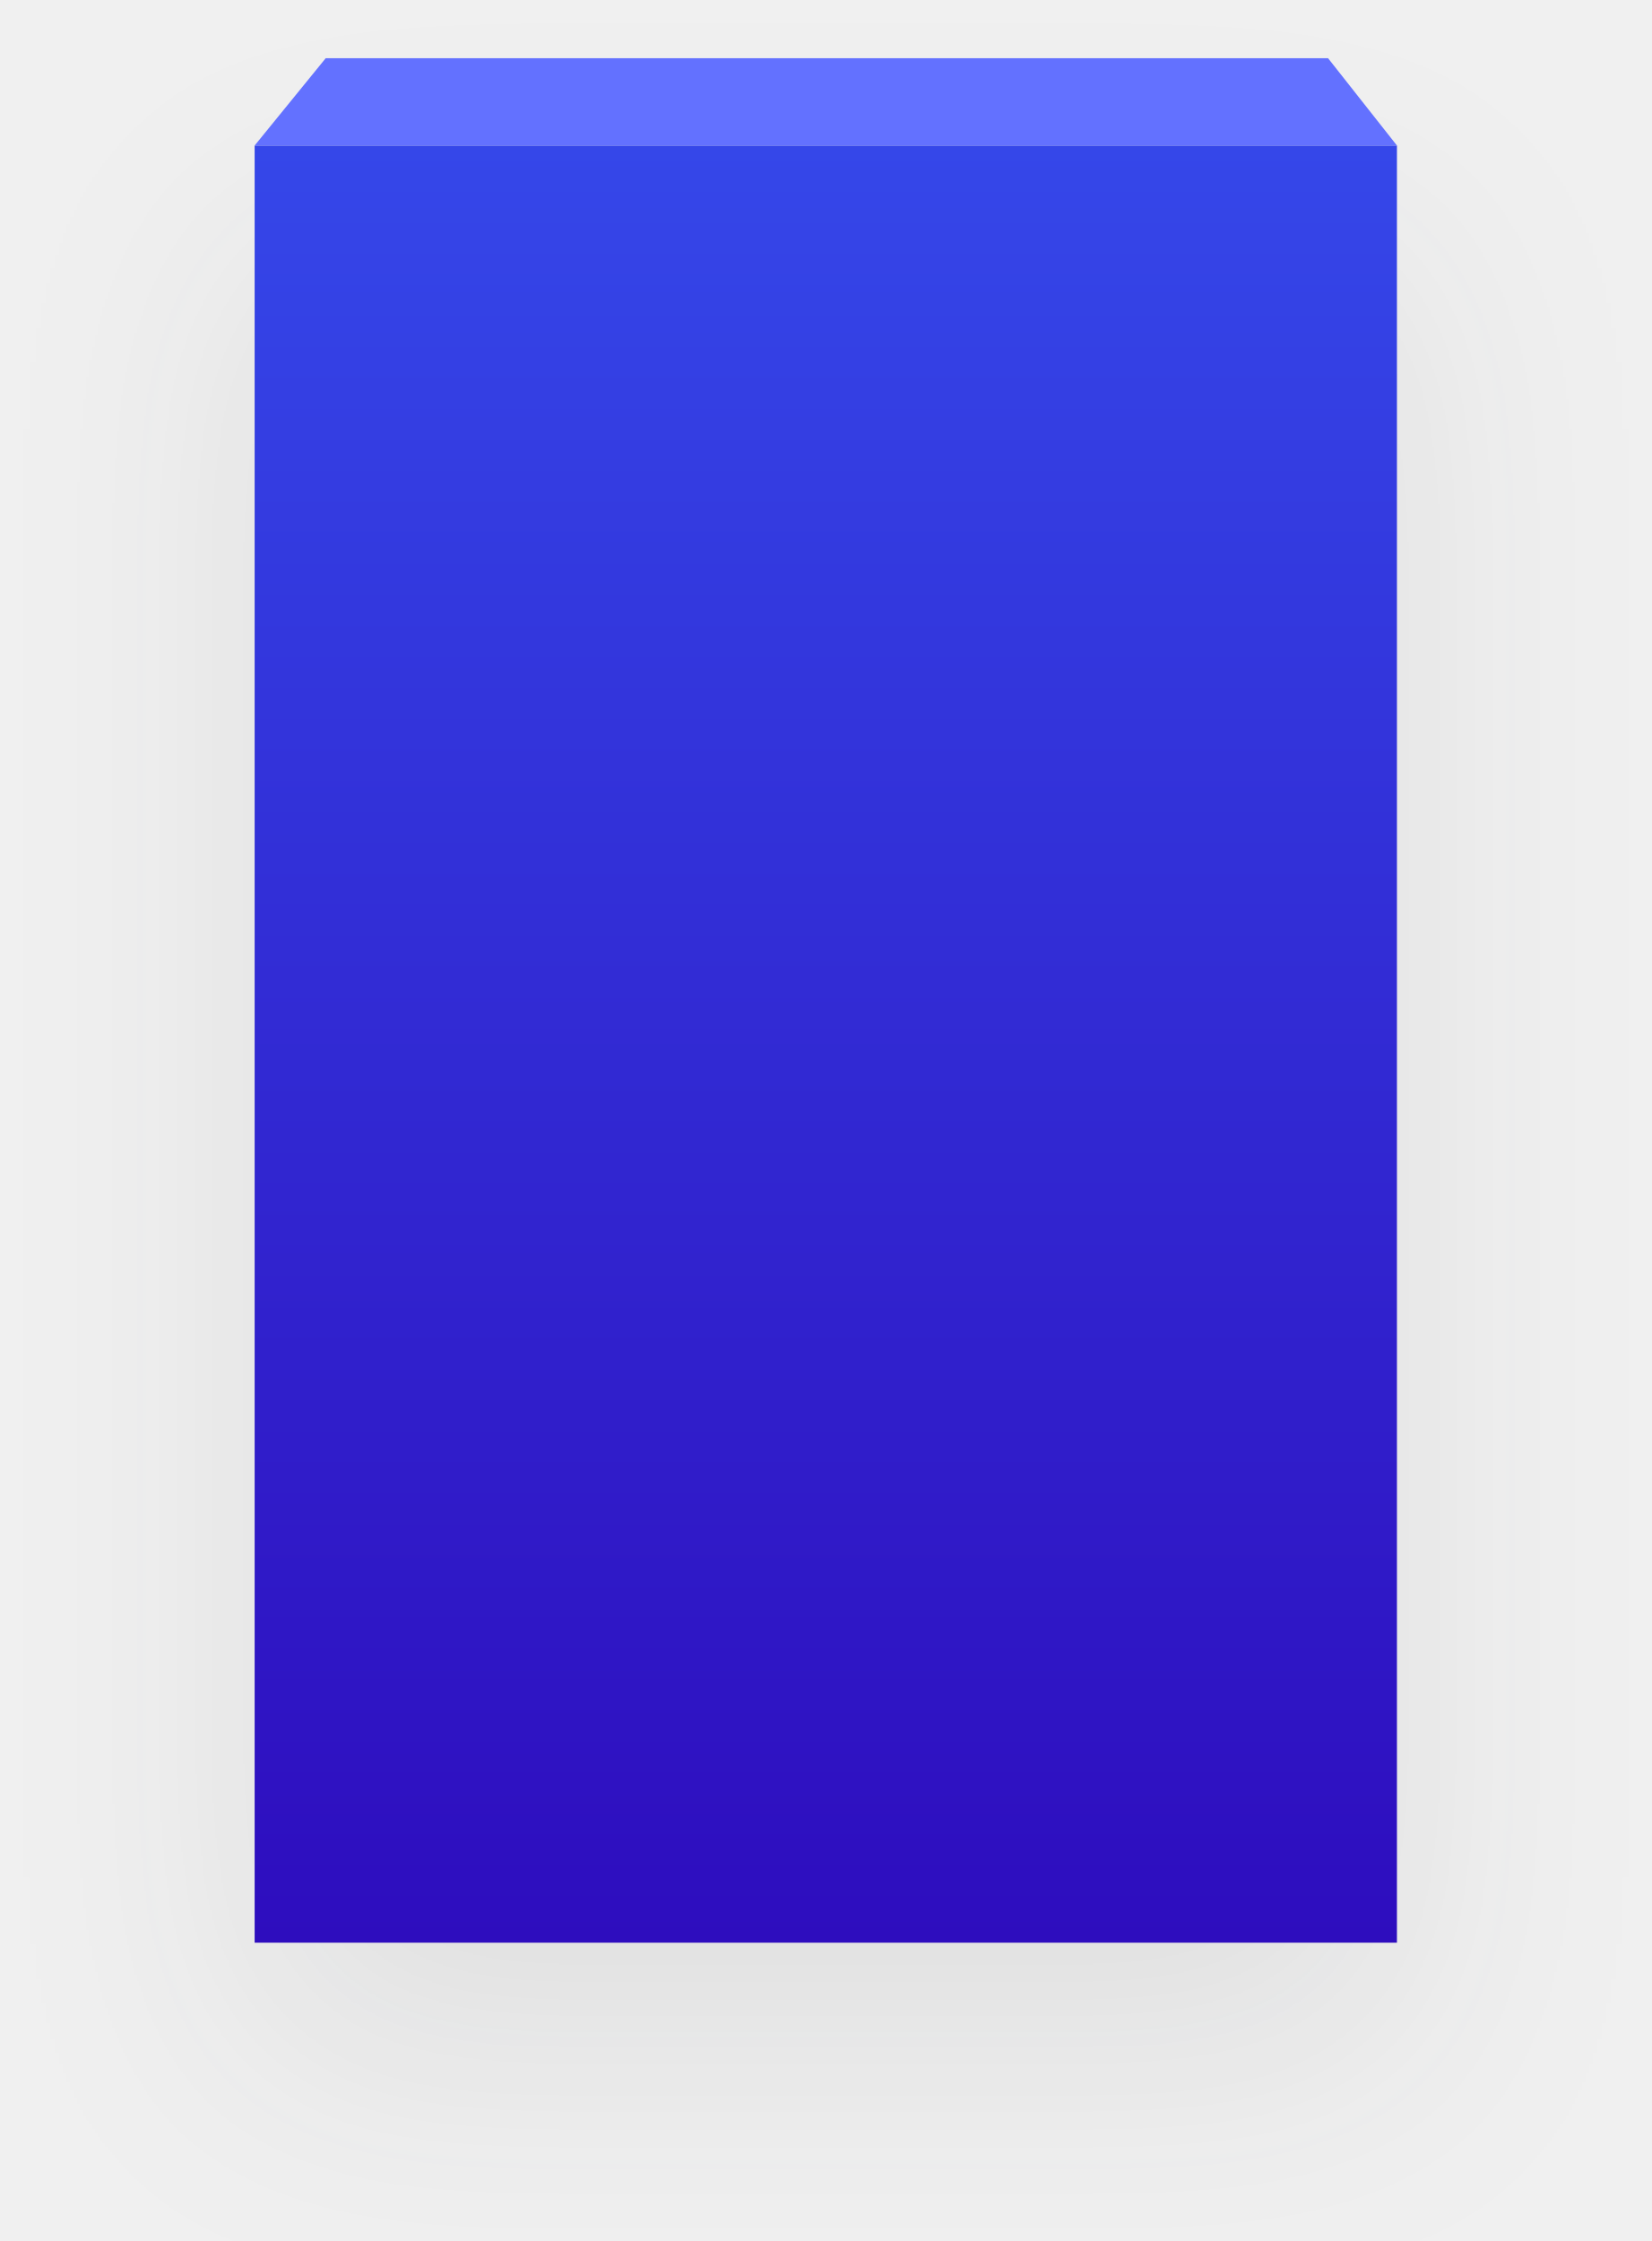
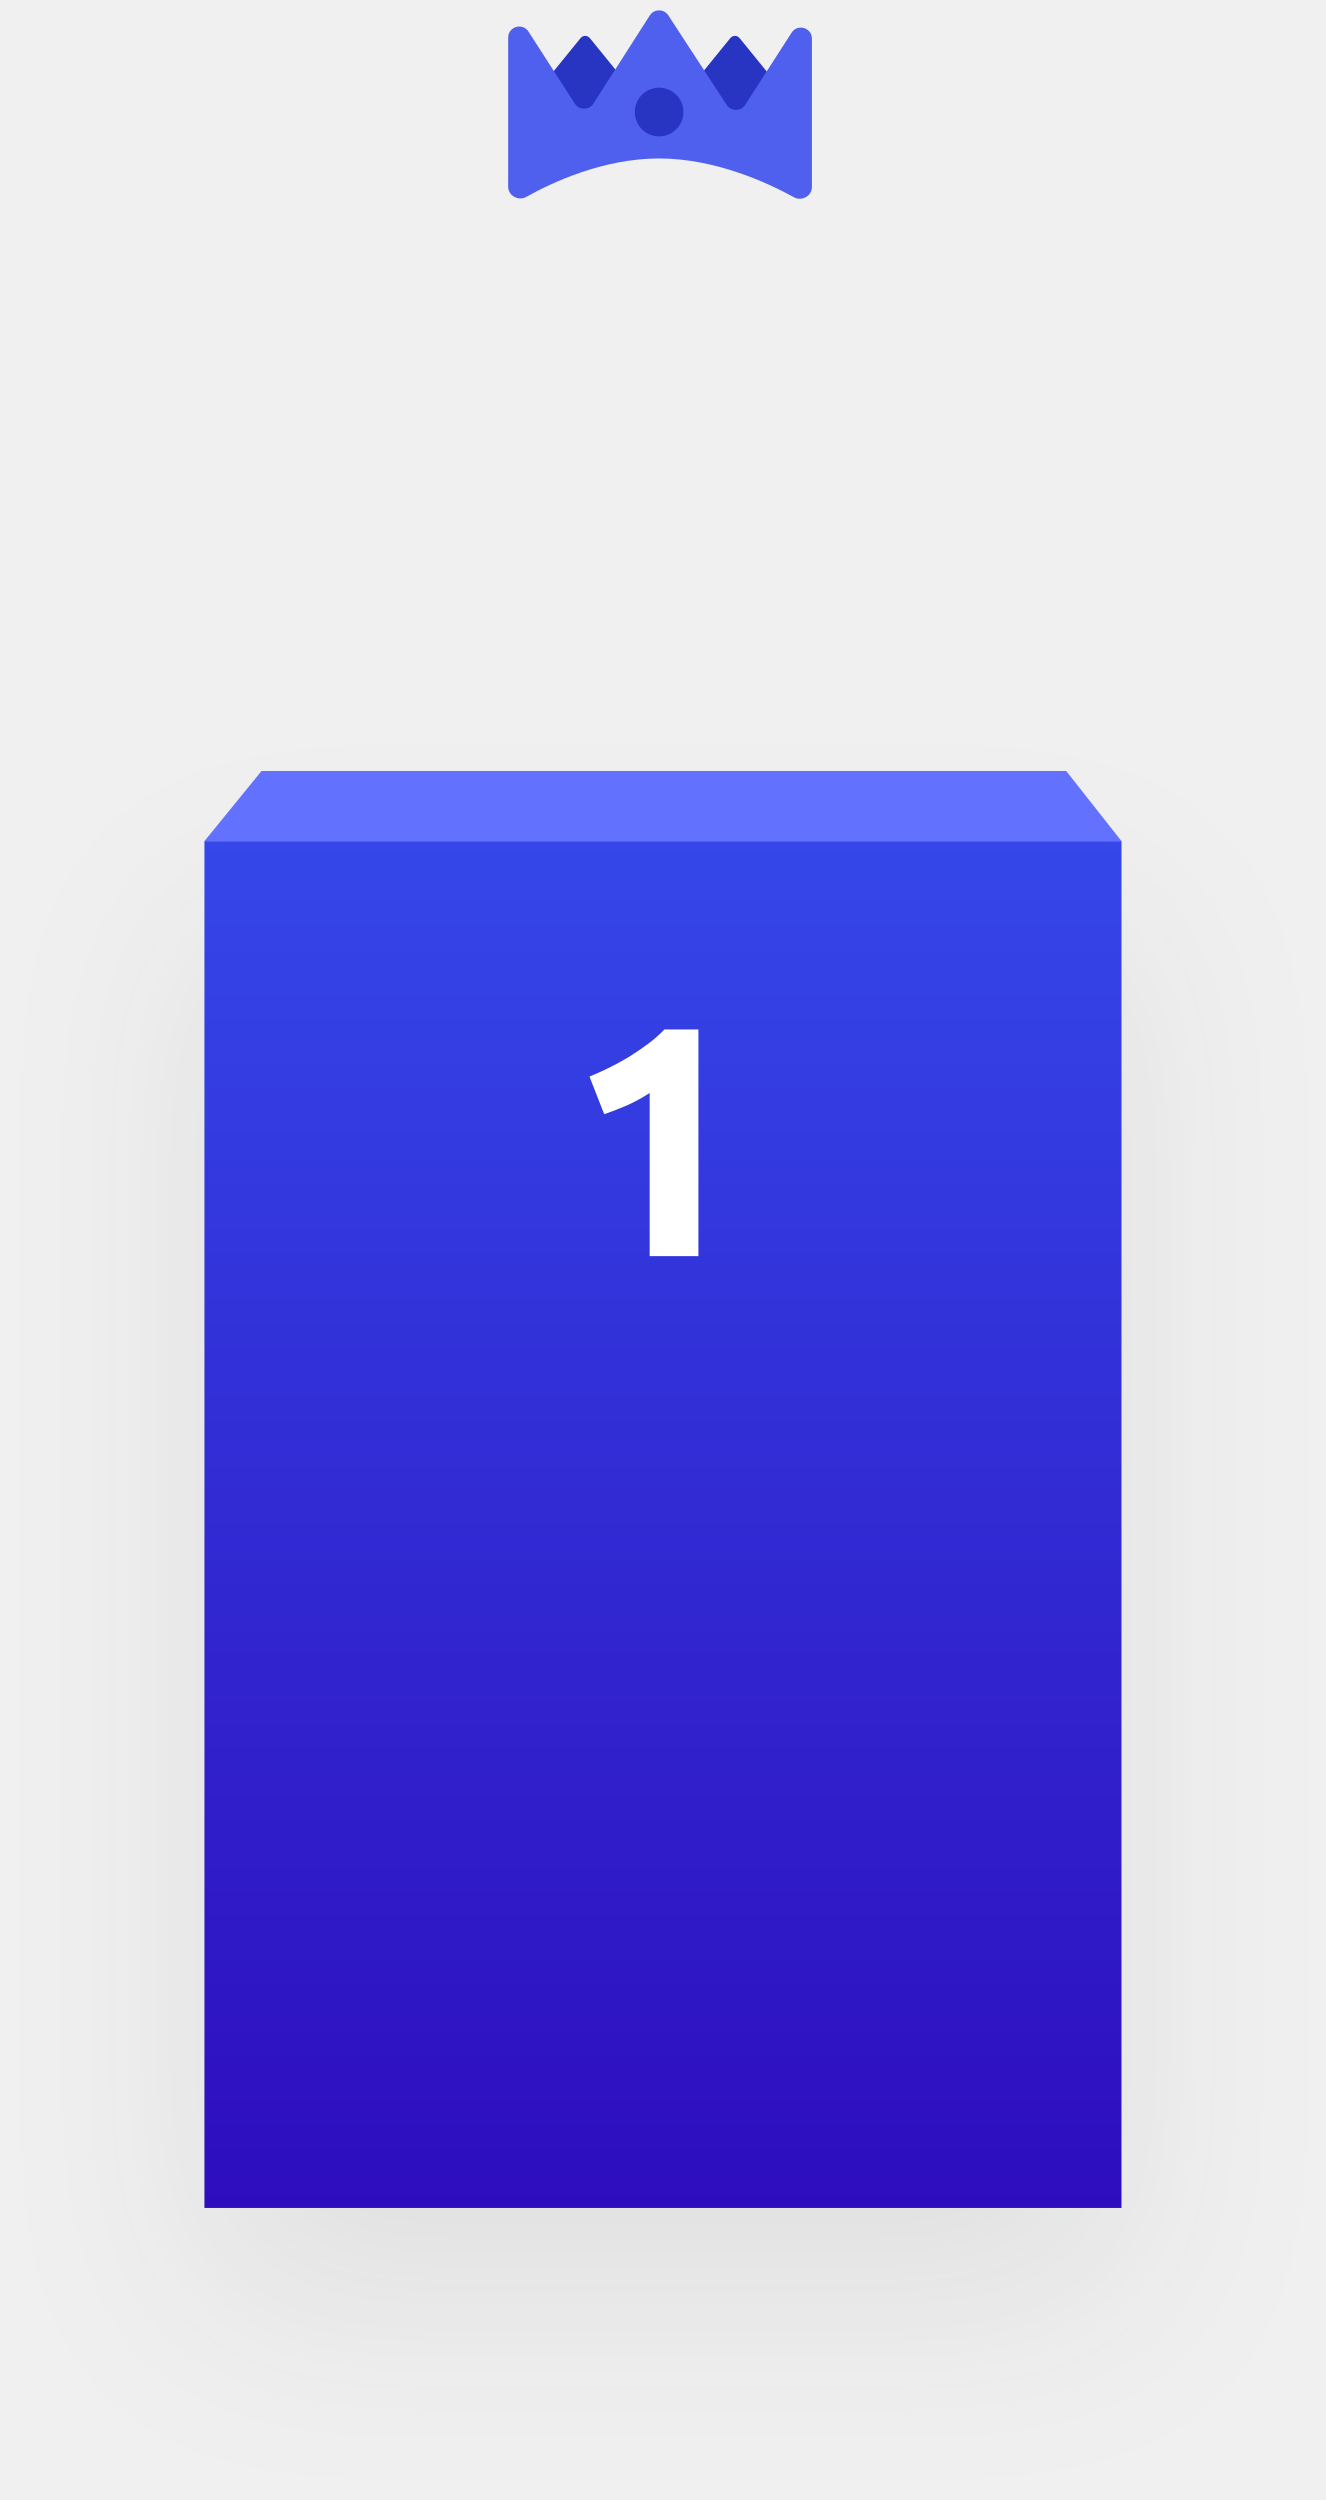
- <svg xmlns="http://www.w3.org/2000/svg" width="227" height="308" viewBox="0 0 227 308" fill="none">
-   <g filter="url(#filter0_d_26050_137129)">
-     <path d="M35 20H192V267H35V20Z" fill="url(#paint0_linear_26050_137129)" />
+ <svg xmlns="http://www.w3.org/2000/svg" width="227" height="428" viewBox="0 0 227 428" fill="none">
+   <g filter="url(#filter0_d_26137_145039)">
+     <path d="M35 144H192V378H35V144Z" fill="url(#paint0_linear_26137_145039)" />
  </g>
-   <path d="M44.766 8L35 20H192L182.533 8H44.766Z" fill="#6371FF" />
+   <path d="M100.92 184.31C102.003 183.862 103.123 183.358 104.28 182.798C105.475 182.201 106.632 181.566 107.752 180.894C108.872 180.185 109.936 179.457 110.944 178.71C111.989 177.926 112.923 177.105 113.744 176.246H119.568V215.054H111.224V187.11C110.104 187.857 108.853 188.548 107.472 189.182C106.091 189.78 104.747 190.302 103.44 190.75L100.92 184.31Z" fill="white" />
+   <path d="M44.766 132L35 144H192L182.533 132H44.766Z" fill="#6371FF" />
+   <path d="M99.36 6.562C99.816 6 100.556 6 101.013 6.562L106.885 13.79C107.342 14.351 107.342 15.262 106.885 15.824L101.013 23.052C100.556 23.614 99.816 23.614 99.36 23.052L93.487 15.824C93.03 15.262 93.03 14.351 93.487 13.79L99.36 6.562Z" fill="#2735C2" />
+   <path d="M124.998 6.562C125.455 6 126.195 6 126.652 6.562L132.524 13.79C132.981 14.351 132.981 15.262 132.524 15.824L126.652 23.052C126.195 23.614 125.455 23.614 124.999 23.052L119.126 15.824C118.669 15.262 118.669 14.351 119.126 13.79L124.998 6.562Z" fill="#2735C2" />
+   <path d="M139 6.615V32.033C139 33.551 137.269 34.508 135.939 33.775C131.416 31.282 122.439 27.13 112.819 27.13C103.281 27.13 94.548 31.213 90.096 33.712C88.761 34.461 87 33.503 87 31.972V6.434C87 4.548 89.46 3.826 90.48 5.413L98.406 17.743C99.151 18.902 100.846 18.9 101.588 17.74L111.242 2.646C111.982 1.49 113.668 1.483 114.418 2.632L124.406 17.957C125.154 19.105 126.838 19.1 127.579 17.947L135.521 5.593C136.54 4.007 139 4.729 139 6.615Z" fill="#5060EE" />
+   <circle cx="112.839" cy="19.178" r="4.169" fill="#2735C2" />
  <defs>
-     <filter id="filter0_d_26050_137129" x="0" y="0" width="227" height="317" filterUnits="userSpaceOnUse" color-interpolation-filters="sRGB">
+     <filter id="filter0_d_26137_145039" x="0" y="124" width="227" height="304" filterUnits="userSpaceOnUse" color-interpolation-filters="sRGB">
      <feFlood flood-opacity="0" result="BackgroundImageFix" />
      <feColorMatrix in="SourceAlpha" type="matrix" values="0 0 0 0 0 0 0 0 0 0 0 0 0 0 0 0 0 0 127 0" result="hardAlpha" />
      <feOffset dy="15" />
      <feGaussianBlur stdDeviation="17.5" />
      <feColorMatrix type="matrix" values="0 0 0 0 0.129 0 0 0 0 0.133 0 0 0 0 0.145 0 0 0 0.08 0" />
-       <feBlend mode="normal" in2="BackgroundImageFix" result="effect1_dropShadow_26050_137129" />
-       <feBlend mode="normal" in="SourceGraphic" in2="effect1_dropShadow_26050_137129" result="shape" />
+       <feBlend mode="normal" in2="BackgroundImageFix" result="effect1_dropShadow_26137_145039" />
+       <feBlend mode="normal" in="SourceGraphic" in2="effect1_dropShadow_26137_145039" result="shape" />
    </filter>
-     <filter id="filter1_b_26050_137129" x="78.19" y="100.966" width="70.155" height="57.312" filterUnits="userSpaceOnUse" color-interpolation-filters="sRGB">
-       <feFlood flood-opacity="0" result="BackgroundImageFix" />
-       <feGaussianBlur in="BackgroundImageFix" stdDeviation="7" />
-       <feComposite in2="SourceAlpha" operator="in" result="effect1_backgroundBlur_26050_137129" />
-       <feBlend mode="normal" in="SourceGraphic" in2="effect1_backgroundBlur_26050_137129" result="shape" />
-     </filter>
-     <linearGradient id="paint0_linear_26050_137129" x1="113.5" y1="20" x2="113.5" y2="267" gradientUnits="userSpaceOnUse">
+     <linearGradient id="paint0_linear_26137_145039" x1="113.5" y1="144" x2="113.5" y2="378" gradientUnits="userSpaceOnUse">
      <stop stop-color="#3547E9" />
      <stop offset="1" stop-color="#2E0DBE" />
    </linearGradient>
  </defs>
</svg>
